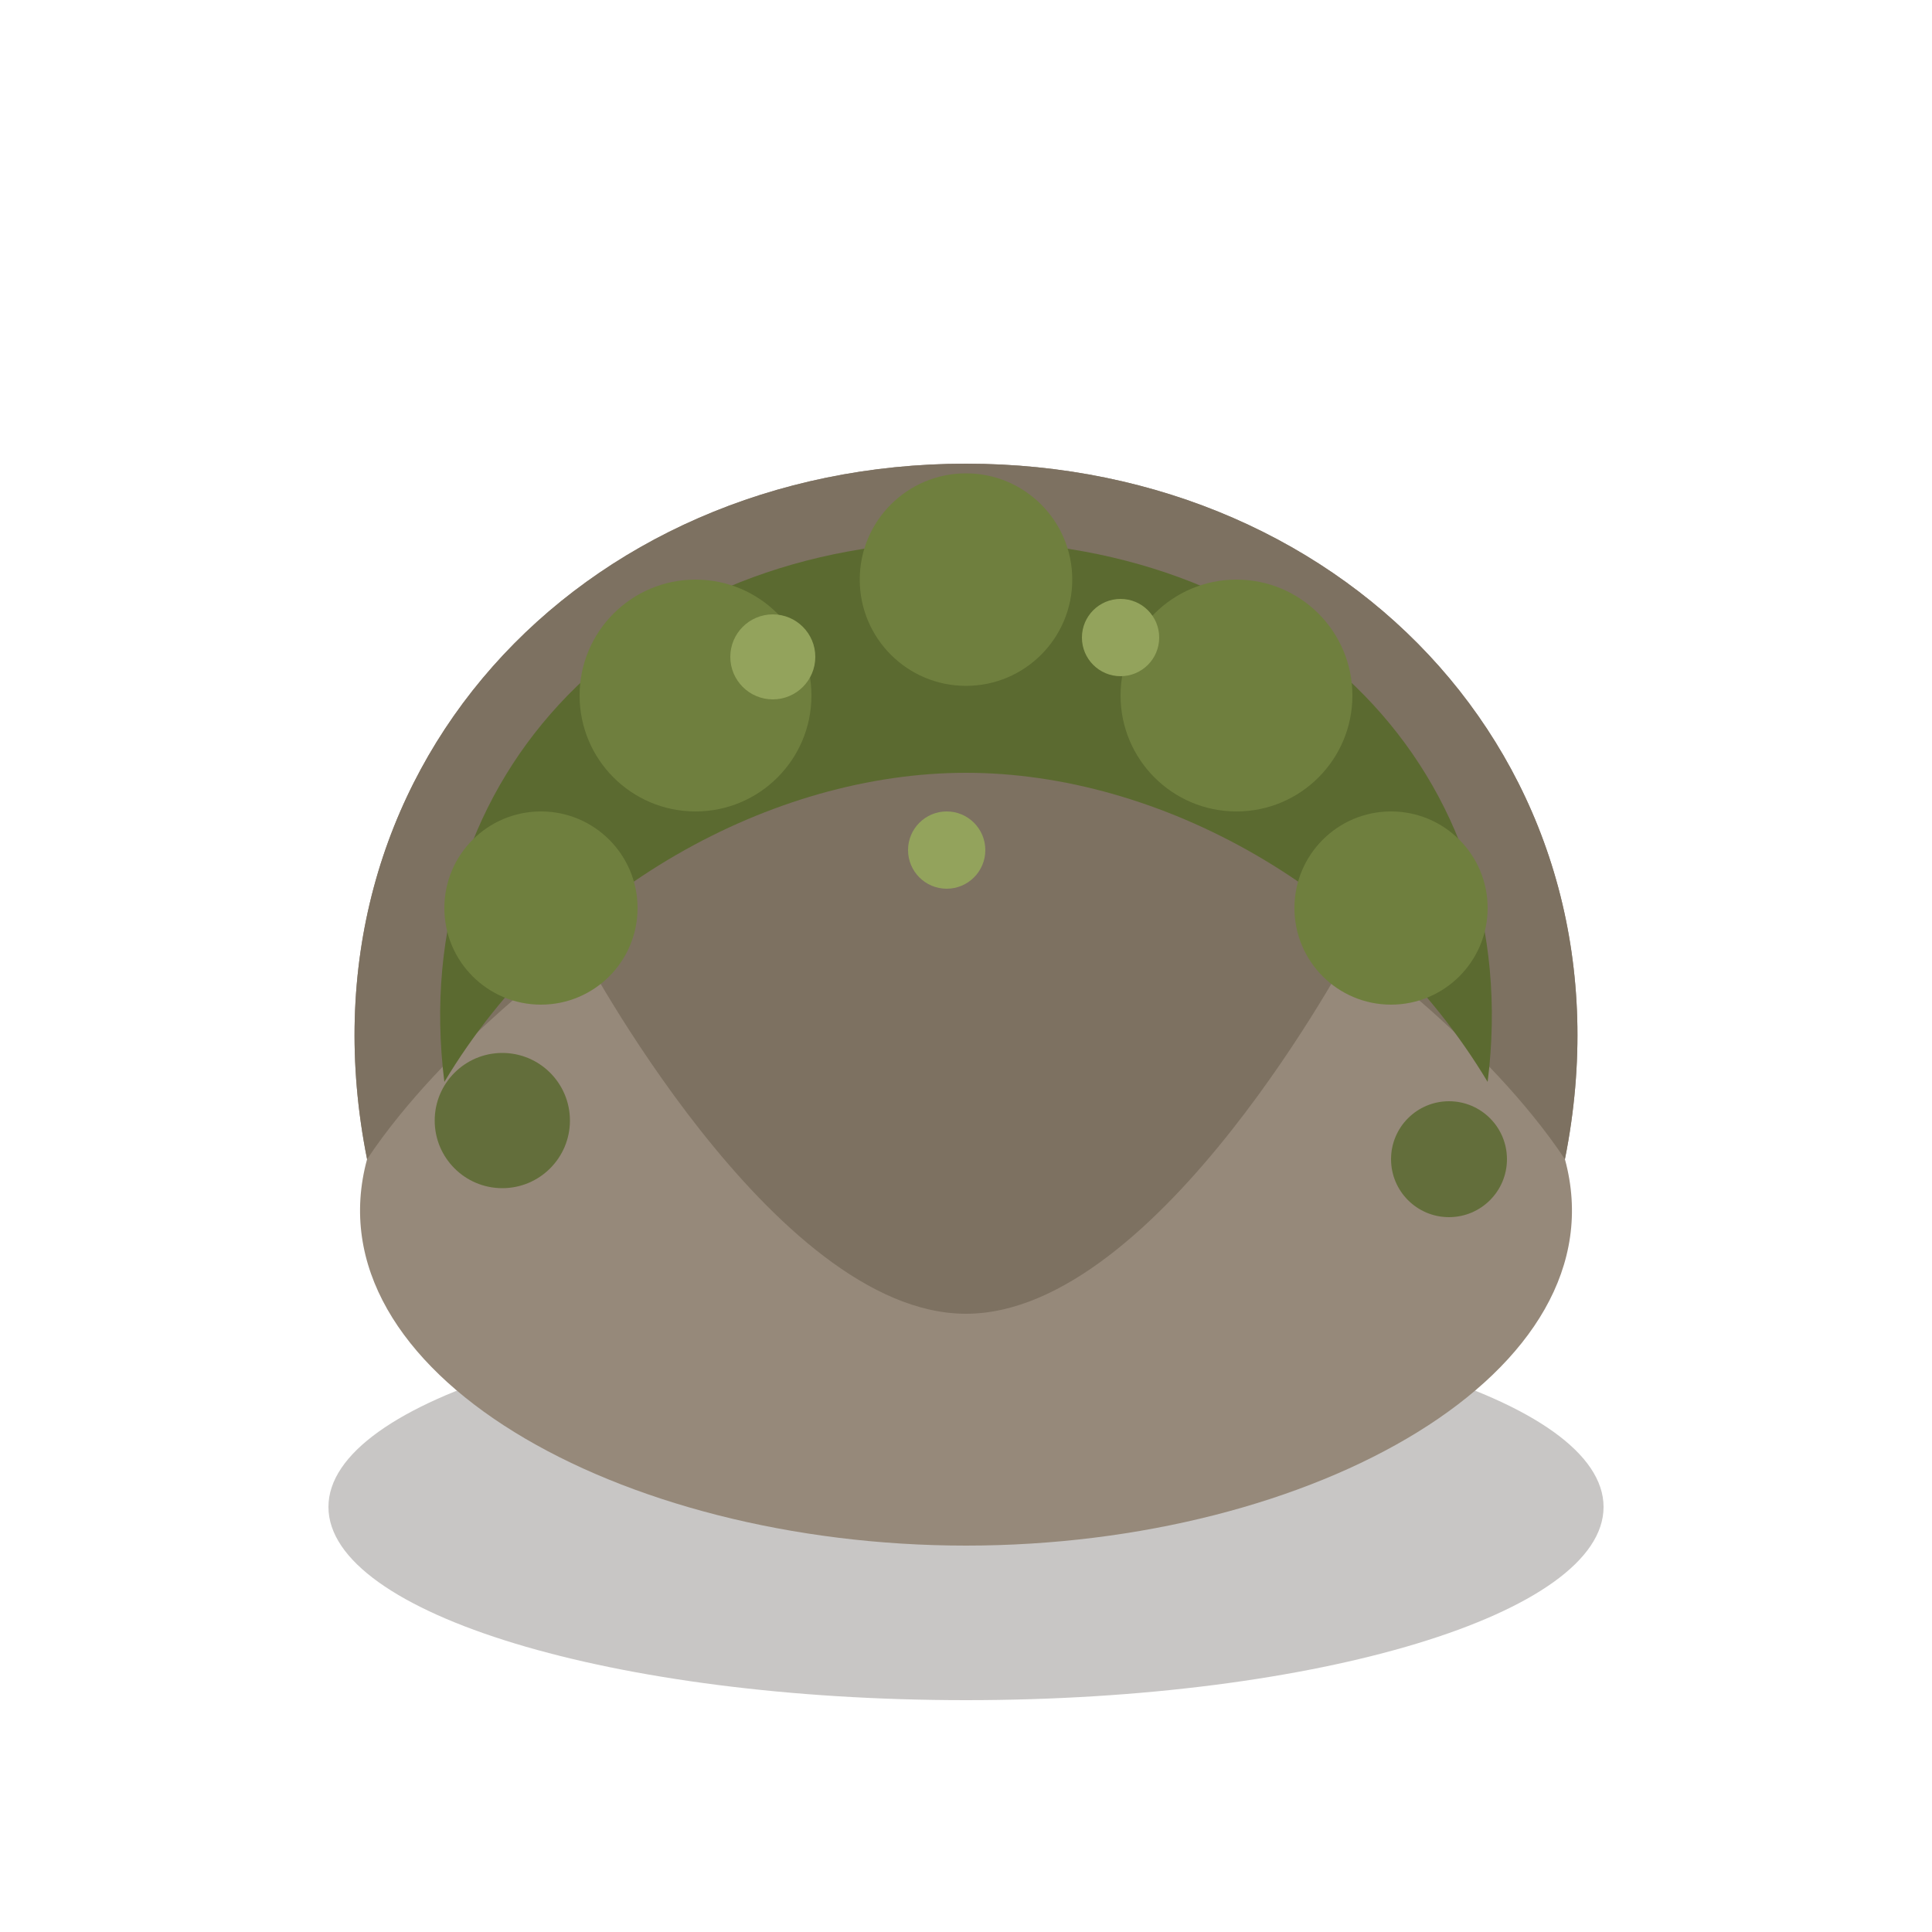
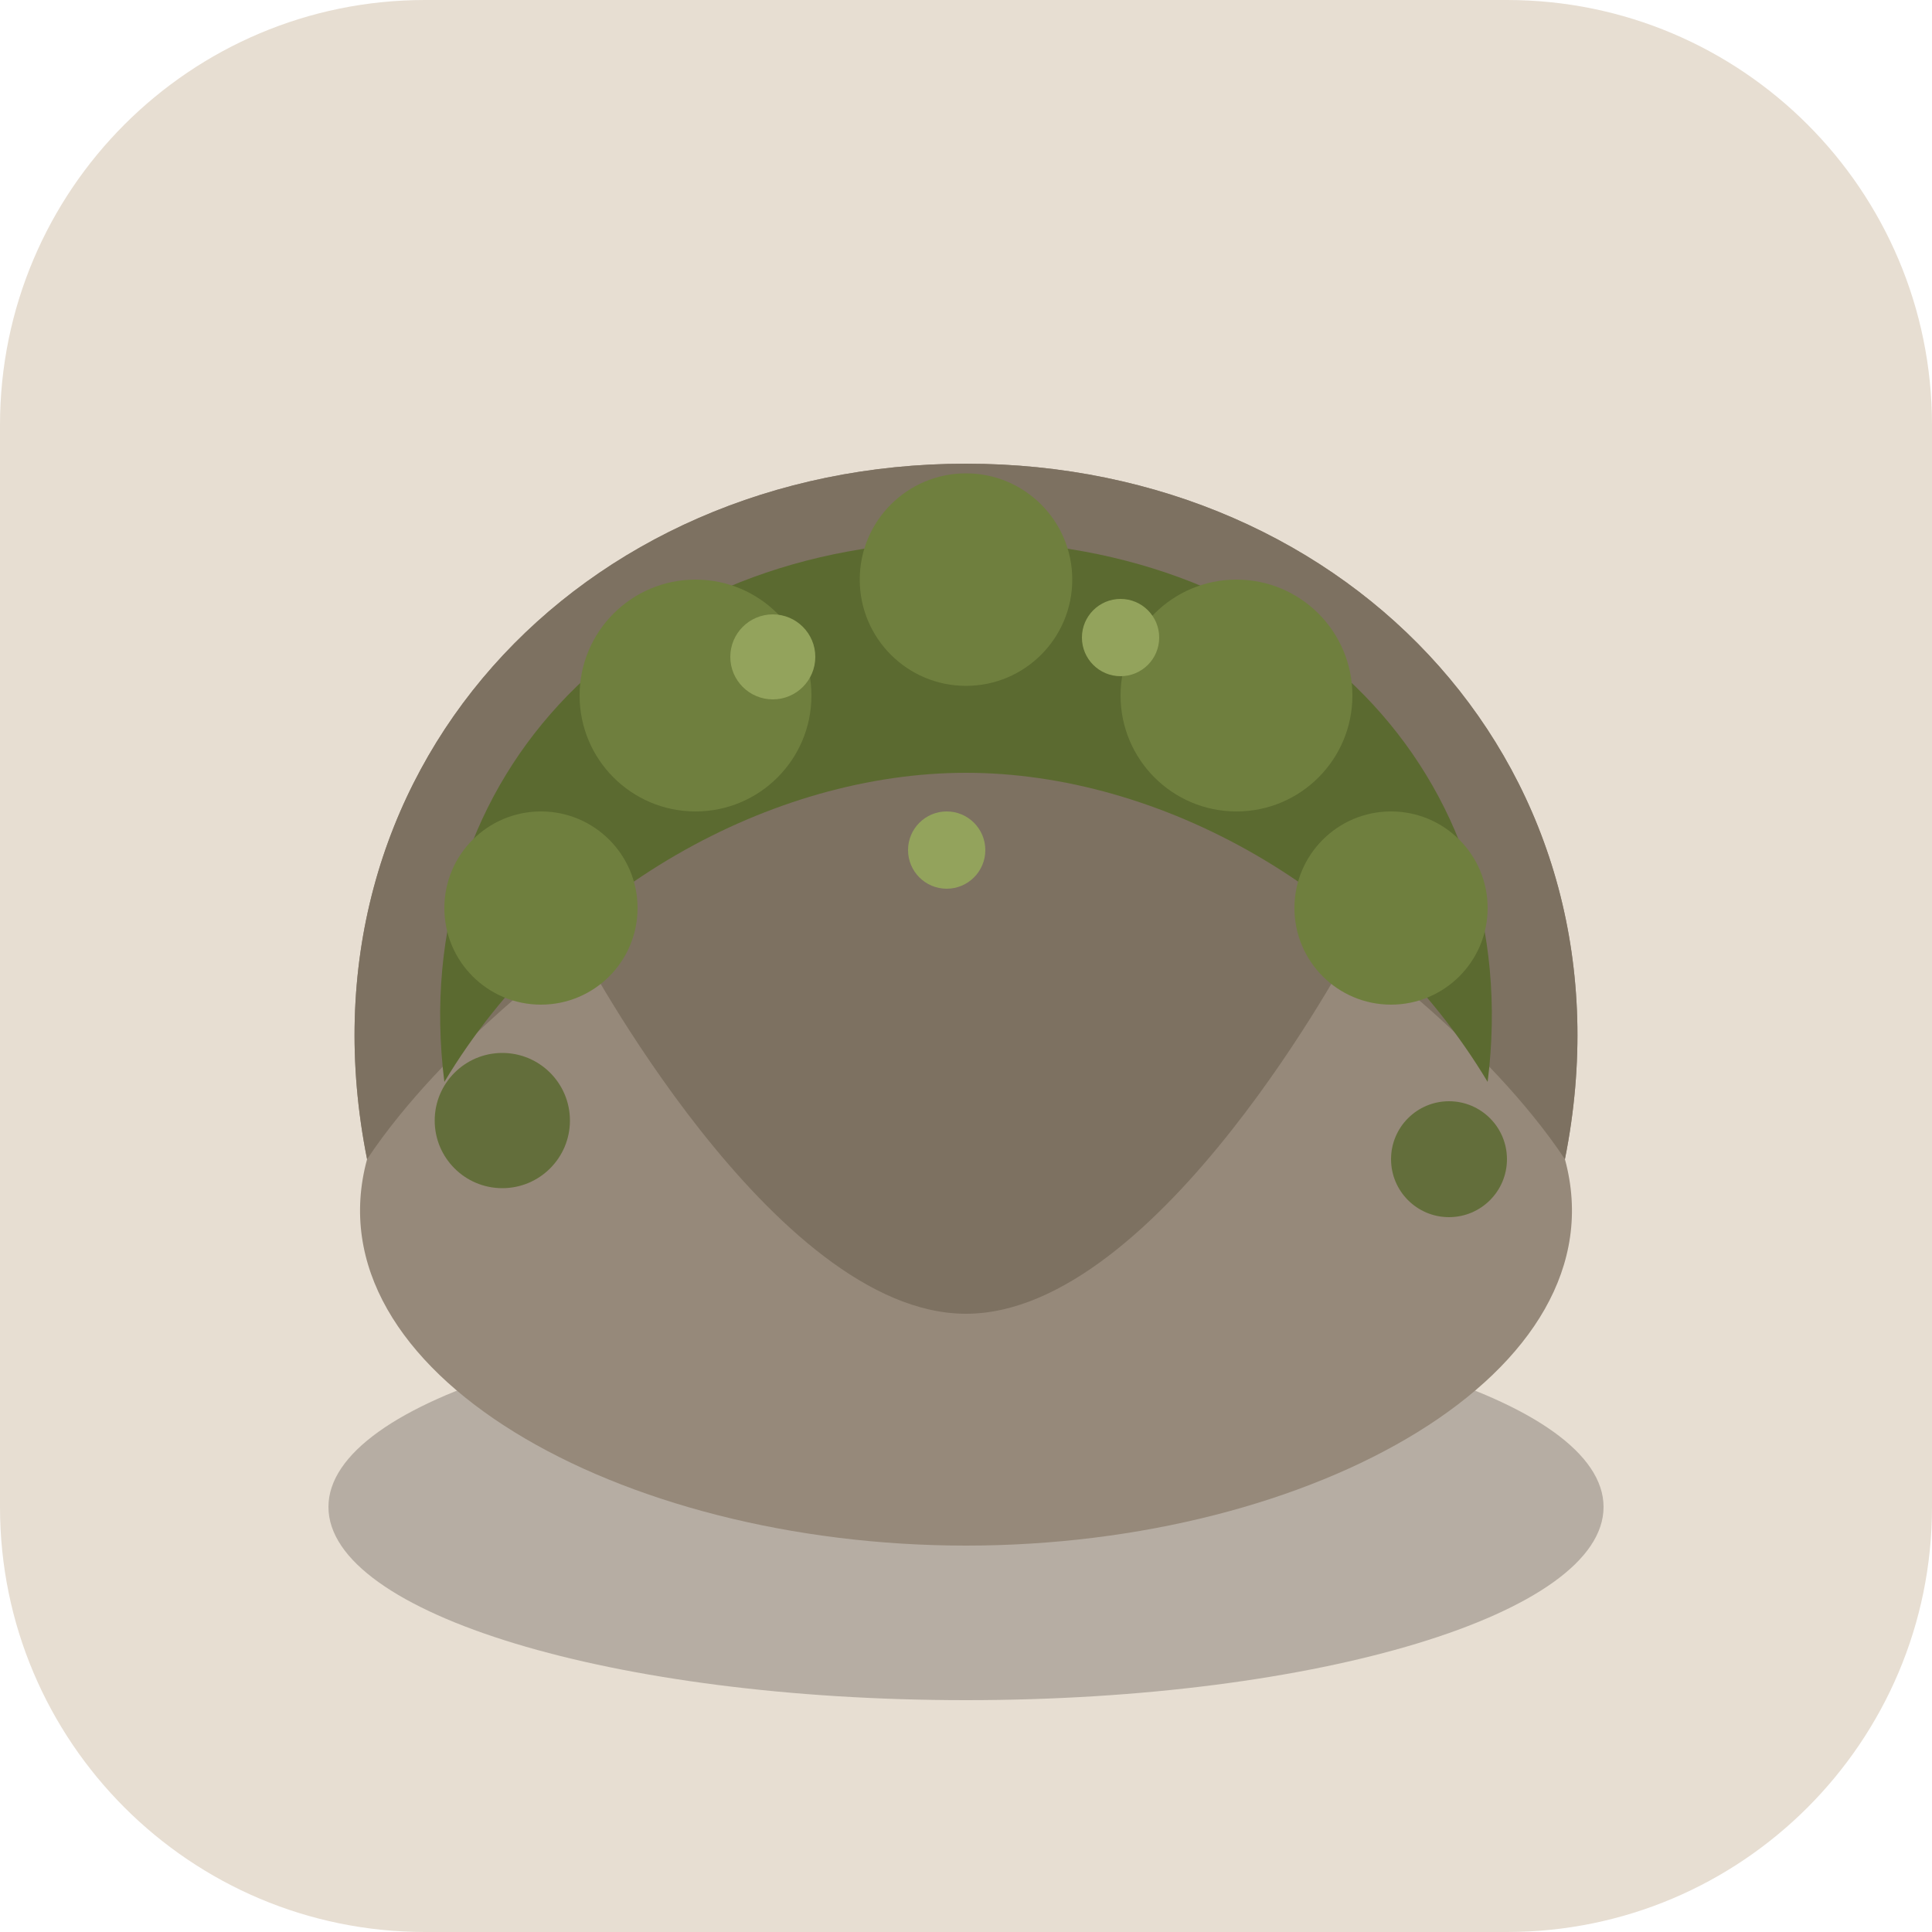
<svg xmlns="http://www.w3.org/2000/svg" viewBox="0 0 100 100" fill="none">
+   <style>
+     .icon-bg { fill: #e7ded2; }
+     @media (prefers-color-scheme: dark) {
+       .icon-bg { fill: #1c1712; }
+     }
+   </style>
+   <rect class="icon-bg" width="100" height="100" rx="22" />
  <ellipse cx="50" cy="78" rx="33" ry="10" fill="#241d17" opacity="0.25" />
  <path d="M19 60C15 40 30 24 50 24C70 24 85 40 81 60C84 71 68 80 50 80C32 80 16 71 19 60Z" fill="#96897a" />
  <path d="M19 60C15 40 30 24 50 24C70 24 85 40 81 60C77 54 70 49 70 49C70 49 60 68 50 68C40 68 30 49 30 49C30 49 23 54 19 60Z" fill="#7d7161" />
  <path d="M23 56C21 40 33 28 50 28C67 28 79 40 77 56C71 46 60 40 50 40C40 40 29 46 23 56Z" fill="#5b6a30" />
  <g fill="#6f7f3e">
    <circle cx="36" cy="36" r="6" />
    <circle cx="50" cy="30" r="5.5" />
    <circle cx="64" cy="36" r="6" />
    <circle cx="28" cy="47" r="5" />
    <circle cx="72" cy="47" r="5" />
  </g>
  <g fill="#93a35c">
    <circle cx="40" cy="34" r="2.2" />
    <circle cx="58" cy="33" r="2" />
    <circle cx="49" cy="44" r="2" />
  </g>
  <g fill="#5b6a30" opacity="0.85">
    <circle cx="26" cy="58" r="3.5" />
    <circle cx="75" cy="60" r="3" />
  </g>
</svg>
